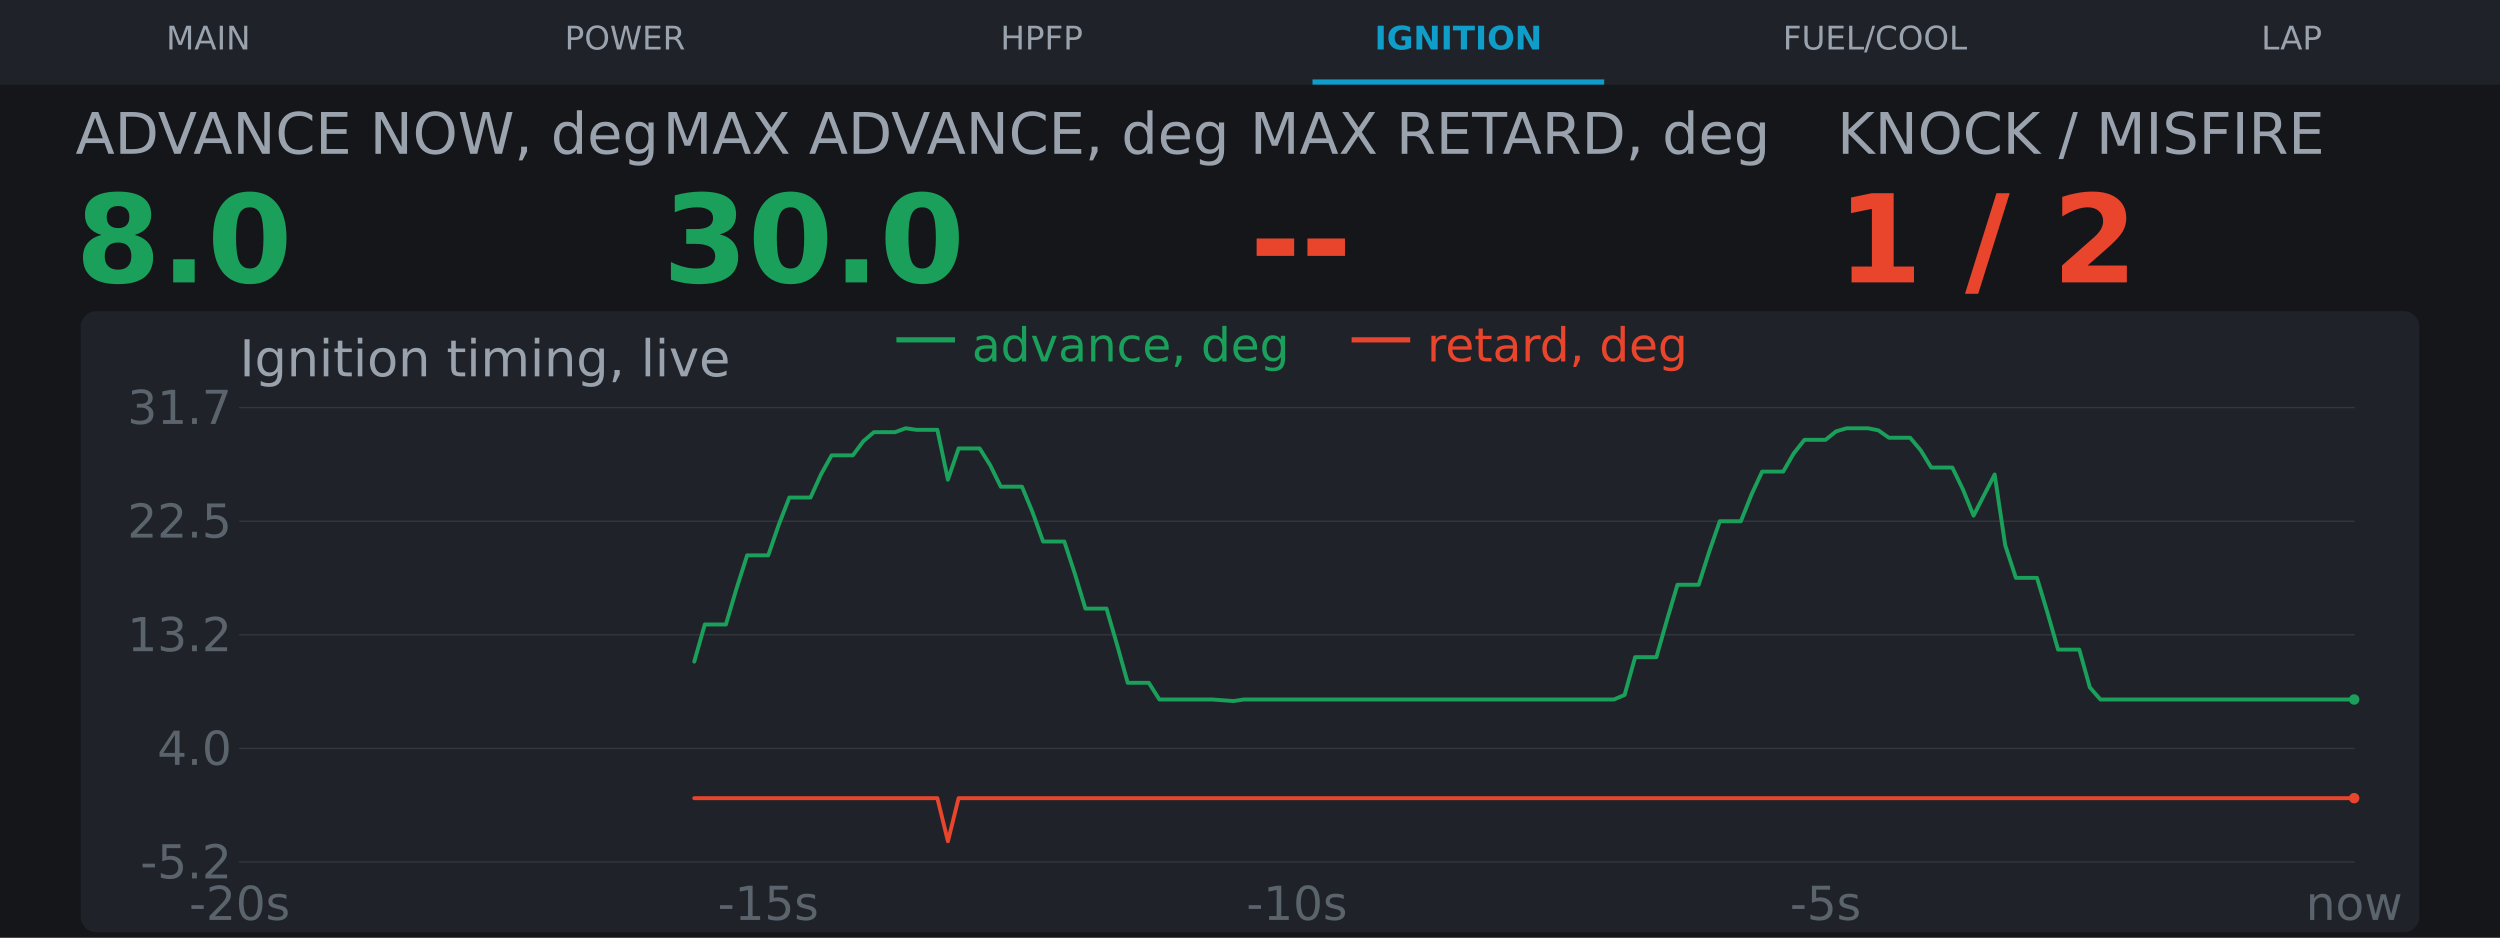
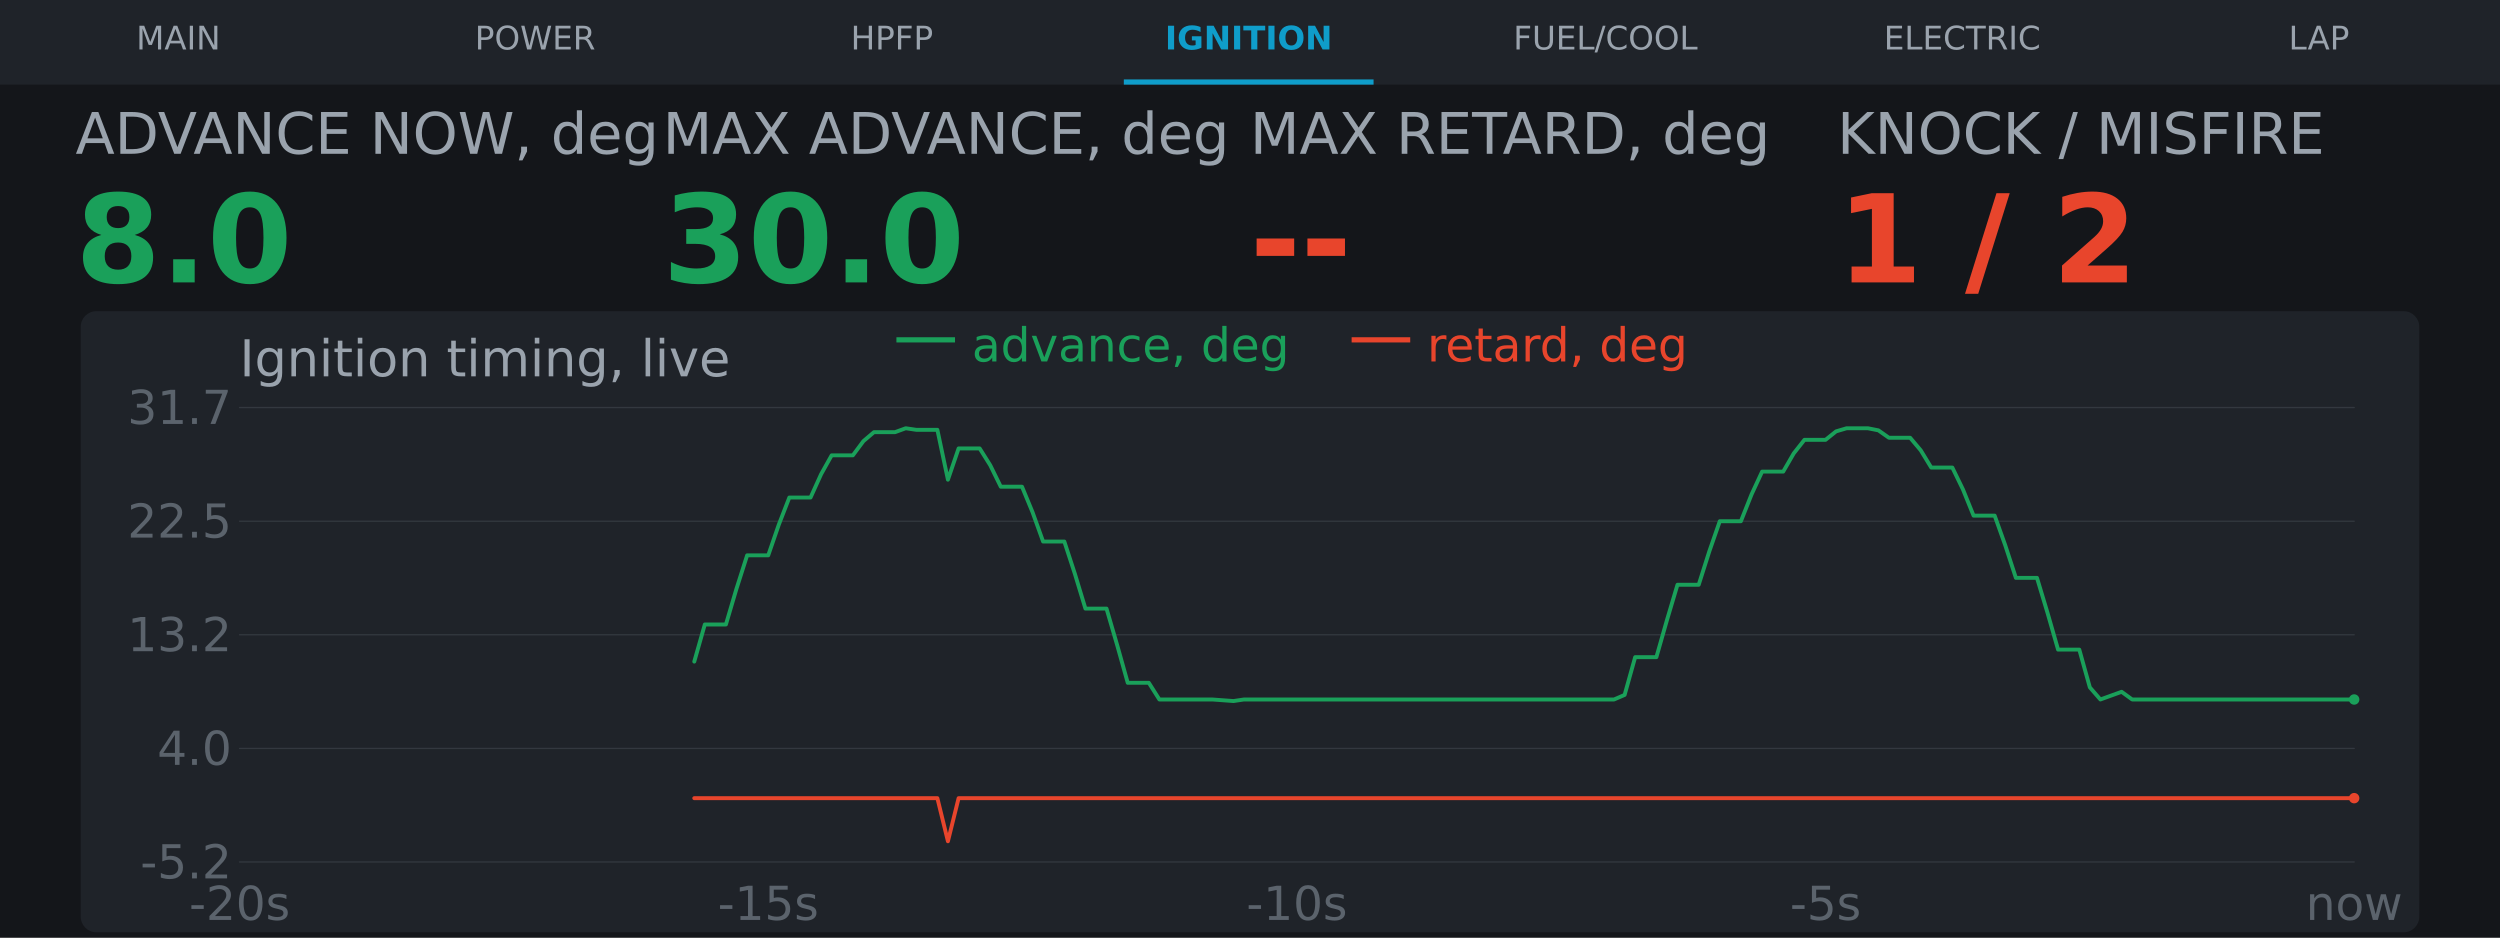
<svg xmlns="http://www.w3.org/2000/svg" width="1920" height="720" viewBox="0 0 1920 720">
  <rect x="0" y="0" width="1920" height="720" fill="#000" />
  <rect x="0" y="0" width="1920" height="720" fill="#14161a" />
  <rect x="0" y="0" width="1920" height="65" fill="#1f2329" />
-   <text x="160" y="38.0" fill="#9aa3ad" font-family="DejaVu Sans, Arial, sans-serif" font-size="25" text-anchor="middle">MAIN</text>
-   <text x="480" y="38.0" fill="#9aa3ad" font-family="DejaVu Sans, Arial, sans-serif" font-size="25" text-anchor="middle">POWER</text>
-   <text x="800" y="38.0" fill="#9aa3ad" font-family="DejaVu Sans, Arial, sans-serif" font-size="25" text-anchor="middle">HPFP</text>
-   <text x="1120" y="38.0" fill="#0f9dca" font-family="DejaVu Sans, Arial, sans-serif" font-size="25" font-weight="bold" text-anchor="middle">IGNITION</text>
-   <rect x="1008" y="61" width="224" height="4" fill="#0f9dca" />
-   <text x="1440" y="38.0" fill="#9aa3ad" font-family="DejaVu Sans, Arial, sans-serif" font-size="25" text-anchor="middle">FUEL/COOL</text>
-   <text x="1760" y="38.0" fill="#9aa3ad" font-family="DejaVu Sans, Arial, sans-serif" font-size="25" text-anchor="middle">LAP</text>
+   <text x="137" y="38.0" fill="#9aa3ad" font-family="DejaVu Sans, Arial, sans-serif" font-size="25" text-anchor="middle">MAIN</text>
+   <text x="411" y="38.0" fill="#9aa3ad" font-family="DejaVu Sans, Arial, sans-serif" font-size="25" text-anchor="middle">POWER</text>
+   <text x="685" y="38.0" fill="#9aa3ad" font-family="DejaVu Sans, Arial, sans-serif" font-size="25" text-anchor="middle">HPFP</text>
+   <text x="959" y="38.0" fill="#0f9dca" font-family="DejaVu Sans, Arial, sans-serif" font-size="25" font-weight="bold" text-anchor="middle">IGNITION</text>
+   <rect x="863.1" y="61" width="191.8" height="4" fill="#0f9dca" />
+   <text x="1233" y="38.0" fill="#9aa3ad" font-family="DejaVu Sans, Arial, sans-serif" font-size="25" text-anchor="middle">FUEL/COOL</text>
+   <text x="1507" y="38.0" fill="#9aa3ad" font-family="DejaVu Sans, Arial, sans-serif" font-size="25" text-anchor="middle">ELECTRIC</text>
+   <text x="1781" y="38.0" fill="#9aa3ad" font-family="DejaVu Sans, Arial, sans-serif" font-size="25" text-anchor="middle">LAP</text>
  <text x="58" y="118.1" fill="#9aa3ad" font-family="DejaVu Sans, Arial, sans-serif" font-size="44" text-anchor="start">ADVANCE NOW, deg</text>
  <text x="58" y="216.9" fill="#1aa05a" font-family="DejaVu Sans, Arial, sans-serif" font-size="94" font-weight="bold" text-anchor="start">8.0</text>
  <text x="509" y="118.1" fill="#9aa3ad" font-family="DejaVu Sans, Arial, sans-serif" font-size="44" text-anchor="start">MAX ADVANCE, deg</text>
  <text x="509" y="216.9" fill="#1aa05a" font-family="DejaVu Sans, Arial, sans-serif" font-size="94" font-weight="bold" text-anchor="start">30.0</text>
  <rect x="509" y="243.5" width="361" height="4" fill="#14161a" />
  <rect x="509" y="243.5" width="72" height="4" fill="#1aa05a" />
  <text x="960" y="118.1" fill="#9aa3ad" font-family="DejaVu Sans, Arial, sans-serif" font-size="44" text-anchor="start">MAX RETARD, deg</text>
  <text x="960" y="216.9" fill="#e8452c" font-family="DejaVu Sans, Arial, sans-serif" font-size="94" font-weight="bold" text-anchor="start">--</text>
  <text x="1411" y="118.1" fill="#9aa3ad" font-family="DejaVu Sans, Arial, sans-serif" font-size="44" text-anchor="start">KNOCK / MISFIRE</text>
  <text x="1411" y="216.9" fill="#e8452c" font-family="DejaVu Sans, Arial, sans-serif" font-size="94" font-weight="bold" text-anchor="start">1 / 2</text>
  <rect x="62" y="239" width="1796" height="477" rx="12" fill="#1f2329" />
  <path d="M184.0 662.0 L1808.0 662.0 " fill="none" stroke="#33383f" stroke-width="1" stroke-linejoin="round" stroke-linecap="round" />
  <text x="178" y="674.6" fill="#5b636c" font-family="DejaVu Sans, Arial, sans-serif" font-size="36" text-anchor="end">-5.2</text>
  <path d="M184.0 574.8 L1808.0 574.8 " fill="none" stroke="#33383f" stroke-width="1" stroke-linejoin="round" stroke-linecap="round" />
  <text x="178" y="587.4" fill="#5b636c" font-family="DejaVu Sans, Arial, sans-serif" font-size="36" text-anchor="end">4.0</text>
  <path d="M184.0 487.5 L1808.0 487.5 " fill="none" stroke="#33383f" stroke-width="1" stroke-linejoin="round" stroke-linecap="round" />
  <text x="178" y="500.1" fill="#5b636c" font-family="DejaVu Sans, Arial, sans-serif" font-size="36" text-anchor="end">13.2</text>
  <path d="M184.0 400.3 L1808.0 400.3 " fill="none" stroke="#33383f" stroke-width="1" stroke-linejoin="round" stroke-linecap="round" />
  <text x="178" y="412.9" fill="#5b636c" font-family="DejaVu Sans, Arial, sans-serif" font-size="36" text-anchor="end">22.5</text>
  <path d="M184.0 313.0 L1808.0 313.0 " fill="none" stroke="#33383f" stroke-width="1" stroke-linejoin="round" stroke-linecap="round" />
  <text x="178" y="325.6" fill="#5b636c" font-family="DejaVu Sans, Arial, sans-serif" font-size="36" text-anchor="end">31.7</text>
  <text x="184" y="706.5" fill="#5b636c" font-family="DejaVu Sans, Arial, sans-serif" font-size="36" text-anchor="middle">-20s</text>
  <text x="590" y="706.5" fill="#5b636c" font-family="DejaVu Sans, Arial, sans-serif" font-size="36" text-anchor="middle">-15s</text>
  <text x="996" y="706.5" fill="#5b636c" font-family="DejaVu Sans, Arial, sans-serif" font-size="36" text-anchor="middle">-10s</text>
  <text x="1402" y="706.5" fill="#5b636c" font-family="DejaVu Sans, Arial, sans-serif" font-size="36" text-anchor="middle">-5s</text>
  <text x="1808" y="706.5" fill="#5b636c" font-family="DejaVu Sans, Arial, sans-serif" font-size="36" text-anchor="middle">now</text>
  <text x="184" y="289.0" fill="#9aa3ad" font-family="DejaVu Sans, Arial, sans-serif" font-size="39" text-anchor="start">Ignition timing, live</text>
  <rect x="688.45" y="259" width="45" height="4" fill="#1aa05a" />
  <text x="746.45" y="277.6" fill="#1aa05a" font-family="DejaVu Sans, Arial, sans-serif" font-size="36" text-anchor="start">advance, deg</text>
  <rect x="1038.05" y="259" width="45" height="4" fill="#e8452c" />
  <text x="1096.05" y="277.6" fill="#e8452c" font-family="DejaVu Sans, Arial, sans-serif" font-size="36" text-anchor="start">retard, deg</text>
-   <path d="M533.2 508.1 L541.3 479.6 L557.5 479.6 L565.6 452.2 L573.8 426.5 L590.0 426.5 L598.1 403.0 L606.2 382.1 L622.5 382.1 L630.6 364.2 L638.7 349.7 L655.0 349.7 L663.1 338.8 L671.2 331.9 L687.4 331.9 L695.6 328.9 L703.7 330.1 L719.9 330.1 L728.0 368.4 L736.2 344.4 L752.4 344.4 L760.5 357.3 L768.6 373.8 L784.9 373.8 L793.0 393.4 L801.1 415.9 L817.4 415.9 L825.5 440.7 L833.6 467.4 L849.8 467.4 L858.0 495.5 L866.1 524.4 L882.3 524.4 L890.4 537.2 L898.6 537.2 L914.8 537.2 L922.9 537.2 L931.0 537.2 L947.3 538.4 L955.4 537.2 L963.5 537.2 L979.8 537.2 L987.9 537.2 L996.0 537.2 L1012.2 537.2 L1020.4 537.2 L1028.5 537.2 L1044.7 537.2 L1052.8 537.2 L1061.0 537.2 L1077.2 537.2 L1085.3 537.2 L1093.4 537.2 L1109.7 537.2 L1117.8 537.2 L1125.9 537.2 L1142.2 537.2 L1150.3 537.2 L1158.4 537.2 L1174.6 537.2 L1182.8 537.2 L1190.9 537.2 L1207.1 537.2 L1215.2 537.2 L1223.4 537.2 L1239.6 537.2 L1247.7 533.7 L1255.8 504.7 L1272.1 504.7 L1280.2 476.3 L1288.3 449.1 L1304.6 449.1 L1312.7 423.6 L1320.8 400.3 L1337.0 400.3 L1345.2 379.7 L1353.3 362.2 L1369.5 362.2 L1377.6 348.2 L1385.8 337.8 L1402.0 337.8 L1410.1 331.3 L1418.2 328.9 L1434.5 328.9 L1442.6 330.5 L1450.7 336.2 L1467.0 336.2 L1475.1 345.8 L1483.2 359.1 L1499.4 359.1 L1507.6 376.0 L1515.7 396.0 L1531.9 364.4 L1540.0 418.7 L1548.2 443.8 L1564.4 443.8 L1572.5 470.7 L1580.6 498.9 L1596.9 498.9 L1605.0 527.9 L1613.1 537.2 L1629.4 537.2 L1637.5 537.2 L1645.6 537.2 L1661.8 537.2 L1670.0 537.2 L1678.1 537.2 L1694.3 537.2 L1702.4 537.2 L1710.6 537.2 L1726.8 537.2 L1734.9 537.2 L1743.0 537.2 L1759.3 537.2 L1767.4 537.2 L1775.5 537.2 L1791.8 537.2 L1799.9 537.2 L1808.0 537.2 " fill="none" stroke="#1aa05a" stroke-width="3" stroke-linejoin="round" stroke-linecap="round" />
+   <path d="M533.2 508.1 L541.3 479.6 L557.5 479.6 L565.6 452.2 L573.8 426.5 L590.0 426.5 L598.1 403.0 L606.2 382.1 L622.5 382.1 L630.6 364.2 L638.7 349.7 L655.0 349.7 L663.1 338.8 L671.2 331.9 L687.4 331.9 L695.6 328.9 L703.7 330.1 L719.9 330.1 L728.0 368.4 L736.2 344.4 L752.4 344.4 L760.5 357.3 L768.6 373.8 L784.9 373.8 L793.0 393.4 L801.1 415.9 L817.4 415.9 L825.5 440.7 L833.6 467.4 L849.8 467.4 L858.0 495.5 L866.1 524.4 L882.3 524.4 L890.4 537.2 L898.6 537.2 L914.8 537.2 L922.9 537.2 L931.0 537.2 L947.3 538.4 L955.4 537.2 L963.5 537.2 L979.8 537.2 L987.9 537.2 L996.0 537.2 L1012.2 537.2 L1020.4 537.2 L1028.5 537.2 L1044.7 537.2 L1052.8 537.2 L1061.0 537.2 L1077.2 537.2 L1085.3 537.2 L1093.4 537.2 L1109.7 537.2 L1117.8 537.2 L1125.9 537.2 L1142.2 537.2 L1150.3 537.2 L1158.4 537.2 L1174.6 537.2 L1182.8 537.2 L1190.9 537.2 L1207.1 537.2 L1215.2 537.2 L1223.4 537.2 L1239.6 537.2 L1247.7 533.7 L1255.8 504.7 L1272.1 504.7 L1280.2 476.3 L1288.3 449.1 L1304.6 449.1 L1312.7 423.6 L1320.8 400.3 L1337.0 400.3 L1345.2 379.7 L1353.3 362.2 L1369.5 362.2 L1377.6 348.2 L1385.8 337.8 L1402.0 337.8 L1410.1 331.3 L1418.2 328.9 L1434.5 328.9 L1442.6 330.5 L1450.7 336.2 L1467.0 336.2 L1475.1 345.8 L1483.2 359.1 L1499.4 359.1 L1507.6 376.0 L1515.7 396.0 L1531.9 396.0 L1540.0 418.7 L1548.2 443.8 L1564.4 443.8 L1572.5 470.7 L1580.6 498.9 L1596.9 498.9 L1605.0 527.9 L1613.1 537.2 L1629.4 531.3 L1637.5 537.2 L1645.6 537.2 L1661.8 537.2 L1670.0 537.2 L1678.1 537.2 L1694.3 537.2 L1702.4 537.2 L1710.6 537.2 L1726.8 537.2 L1734.9 537.2 L1743.0 537.2 L1759.3 537.2 L1767.4 537.2 L1775.5 537.2 L1791.8 537.2 L1799.9 537.2 L1808.0 537.2 " fill="none" stroke="#1aa05a" stroke-width="3" stroke-linejoin="round" stroke-linecap="round" />
  <circle cx="1808" cy="537.215" r="4" fill="#1aa05a" />
  <path d="M533.2 613.0 L541.3 613.0 L557.5 613.0 L565.6 613.0 L573.8 613.0 L590.0 613.0 L598.1 613.0 L606.2 613.0 L622.5 613.0 L630.6 613.0 L638.7 613.0 L655.0 613.0 L663.1 613.0 L671.2 613.0 L687.4 613.0 L695.6 613.0 L703.7 613.0 L719.9 613.0 L728.0 646.1 L736.2 613.0 L752.4 613.0 L760.5 613.0 L768.6 613.0 L784.9 613.0 L793.0 613.0 L801.1 613.0 L817.4 613.0 L825.5 613.0 L833.6 613.0 L849.8 613.0 L858.0 613.0 L866.1 613.0 L882.3 613.0 L890.4 613.0 L898.6 613.0 L914.8 613.0 L922.9 613.0 L931.0 613.0 L947.3 613.0 L955.4 613.0 L963.5 613.0 L979.8 613.0 L987.9 613.0 L996.0 613.0 L1012.2 613.0 L1020.4 613.0 L1028.5 613.0 L1044.7 613.0 L1052.8 613.0 L1061.0 613.0 L1077.2 613.0 L1085.3 613.0 L1093.4 613.0 L1109.7 613.0 L1117.8 613.0 L1125.9 613.0 L1142.2 613.0 L1150.3 613.0 L1158.4 613.0 L1174.6 613.0 L1182.8 613.0 L1190.9 613.0 L1207.1 613.0 L1215.2 613.0 L1223.4 613.0 L1239.6 613.0 L1247.7 613.0 L1255.8 613.0 L1272.1 613.0 L1280.2 613.0 L1288.3 613.0 L1304.6 613.0 L1312.7 613.0 L1320.8 613.0 L1337.0 613.0 L1345.2 613.0 L1353.3 613.0 L1369.5 613.0 L1377.6 613.0 L1385.8 613.0 L1402.0 613.0 L1410.1 613.0 L1418.2 613.0 L1434.5 613.0 L1442.6 613.0 L1450.7 613.0 L1467.0 613.0 L1475.1 613.0 L1483.2 613.0 L1499.4 613.0 L1507.6 613.0 L1515.7 613.0 L1531.9 613.0 L1540.0 613.0 L1548.2 613.0 L1564.4 613.0 L1572.5 613.0 L1580.6 613.0 L1596.9 613.0 L1605.0 613.0 L1613.1 613.0 L1629.4 613.0 L1637.5 613.0 L1645.6 613.0 L1661.8 613.0 L1670.0 613.0 L1678.1 613.0 L1694.3 613.0 L1702.4 613.0 L1710.6 613.0 L1726.8 613.0 L1734.9 613.0 L1743.0 613.0 L1759.3 613.0 L1767.4 613.0 L1775.5 613.0 L1791.8 613.0 L1799.9 613.0 L1808.0 613.0 " fill="none" stroke="#e8452c" stroke-width="3" stroke-linejoin="round" stroke-linecap="round" />
  <circle cx="1808" cy="612.986" r="4" fill="#e8452c" />
</svg>
